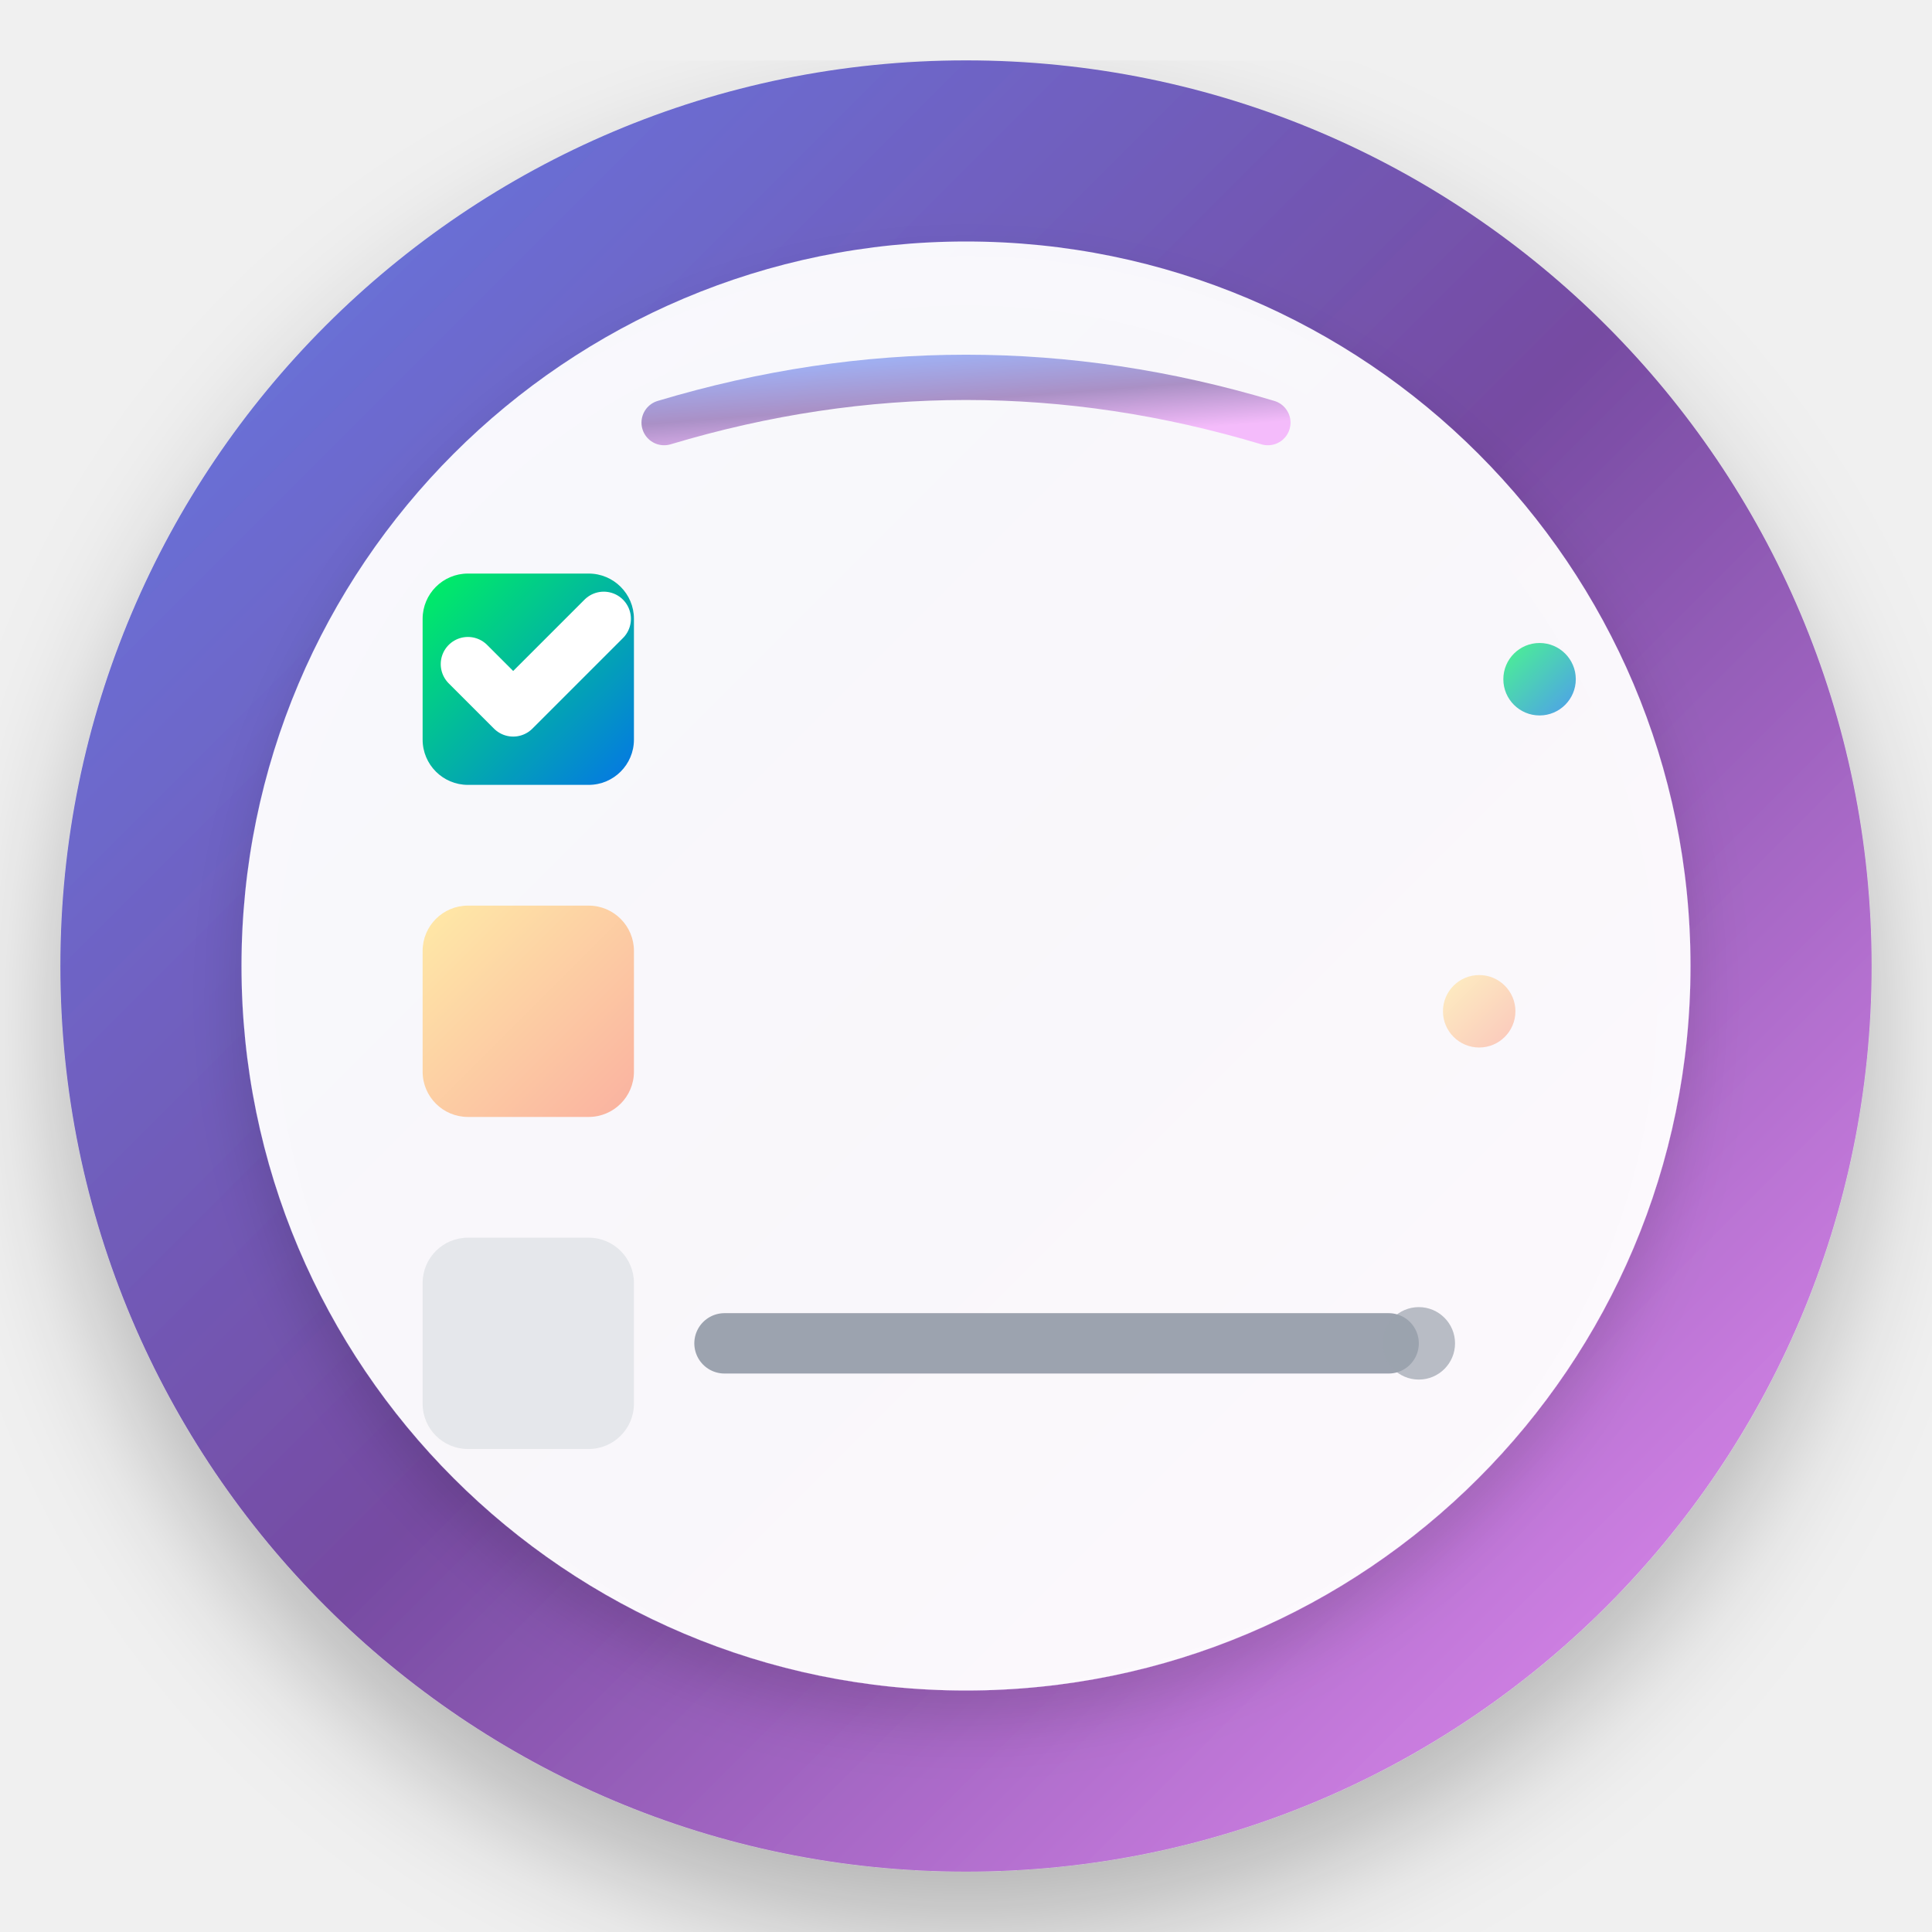
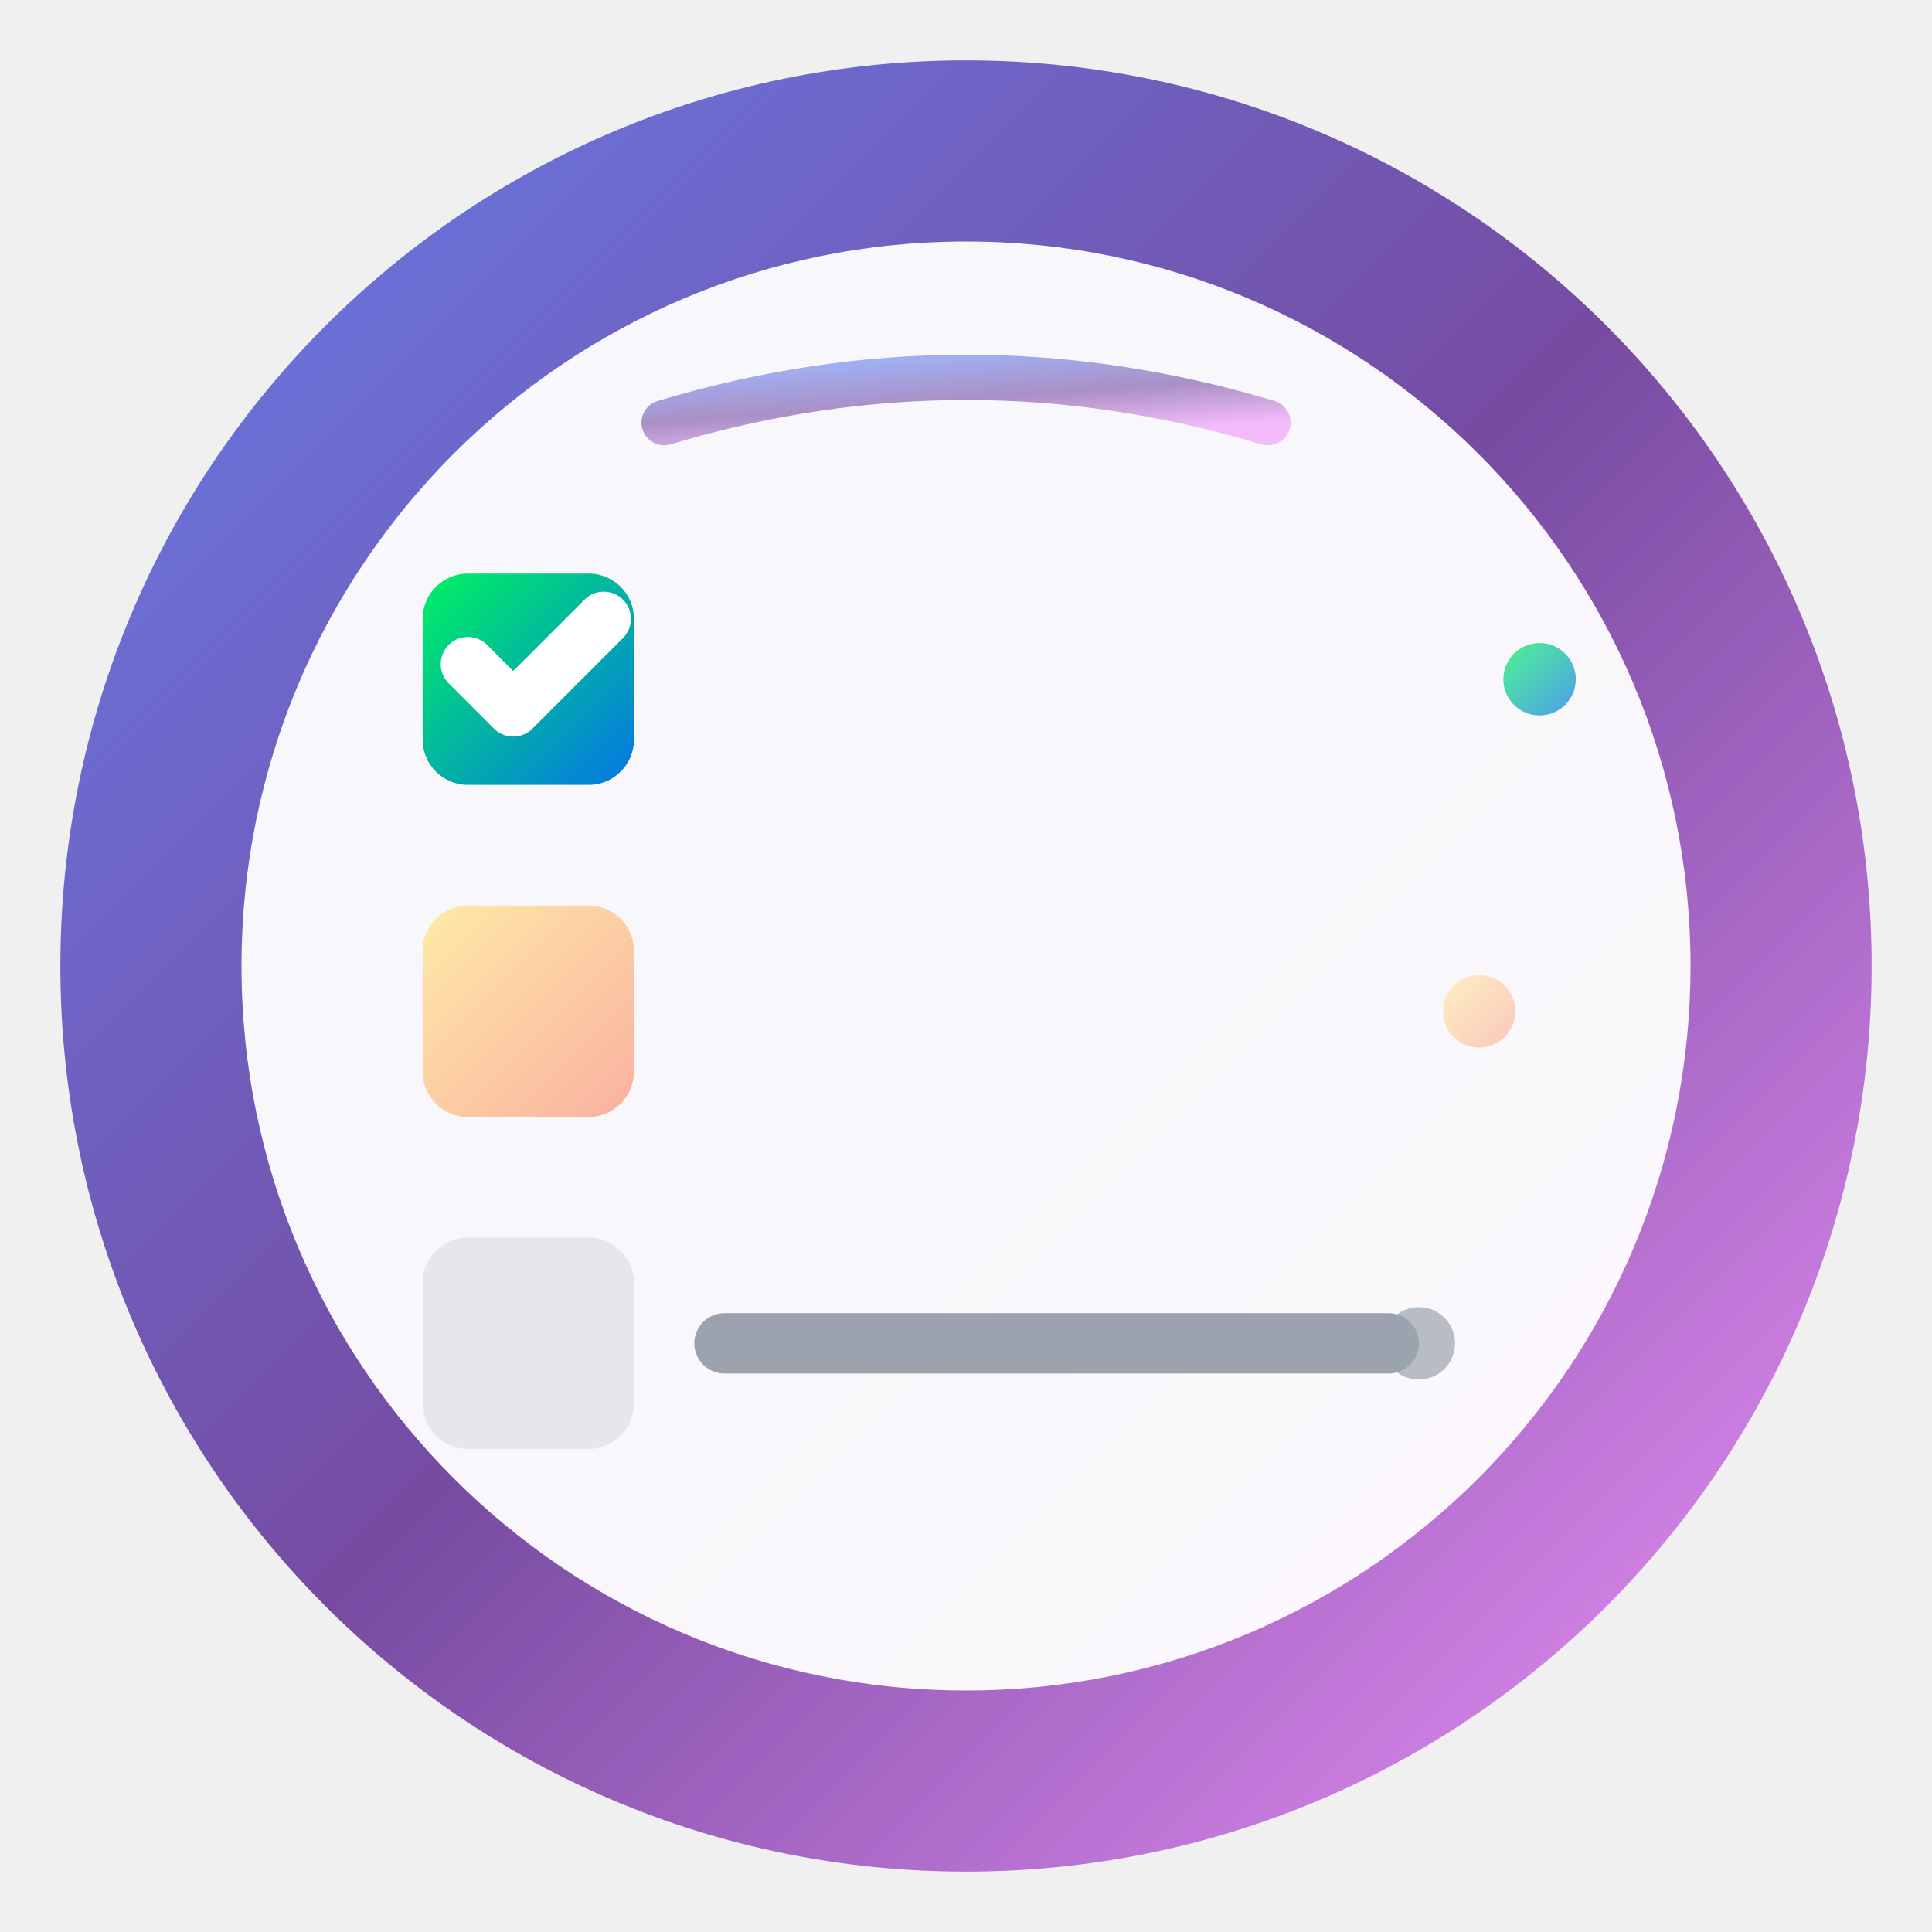
- <svg xmlns="http://www.w3.org/2000/svg" viewBox="0 0 144 144" width="144" height="144">
-   <g transform="scale(2.25)">
-     <defs>
-       <linearGradient id="bgGradient" x1="0%" y1="0%" x2="100%" y2="100%">
-         <stop offset="0%" style="stop-color:#667eea;stop-opacity:1" />
-         <stop offset="50%" style="stop-color:#764ba2;stop-opacity:1" />
-         <stop offset="100%" style="stop-color:#f093fb;stop-opacity:1" />
-       </linearGradient>
-       <linearGradient id="checkGradient" x1="0%" y1="0%" x2="100%" y2="100%">
-         <stop offset="0%" style="stop-color:#00f260;stop-opacity:1" />
-         <stop offset="100%" style="stop-color:#0575e6;stop-opacity:1" />
-       </linearGradient>
-       <linearGradient id="pendingGradient" x1="0%" y1="0%" x2="100%" y2="100%">
-         <stop offset="0%" style="stop-color:#ffeaa7;stop-opacity:1" />
-         <stop offset="100%" style="stop-color:#fab1a0;stop-opacity:1" />
-       </linearGradient>
-       <filter id="shadow" x="-50%" y="-50%" width="200%" height="200%">
-         <feDropShadow dx="0" dy="2" stdDeviation="2" flood-opacity="0.25" />
-       </filter>
-       <filter id="innerShadow" x="-50%" y="-50%" width="200%" height="200%">
-         <feDropShadow dx="0" dy="1" stdDeviation="1" flood-opacity="0.15" />
-       </filter>
-     </defs>
-     <circle cx="32" cy="32" r="30" fill="url(#bgGradient)" filter="url(#shadow)" />
-     <circle cx="32" cy="32" r="24" fill="white" fill-opacity="0.95" filter="url(#innerShadow)" />
-     <rect x="14" y="19" width="7" height="7" rx="1.5" fill="url(#checkGradient)" />
-     <path d="M15.5 22 L17 23.5 L20 20.5" fill="none" stroke="white" stroke-width="1.8" stroke-linecap="round" stroke-linejoin="round" />
-     <rect x="14" y="30" width="7" height="7" rx="1.5" fill="url(#pendingGradient)" />
-     <rect x="14" y="41" width="7" height="7" rx="1.5" fill="#e5e7eb" />
-     <line x1="24" y1="22.5" x2="50" y2="22.5" stroke="url(#checkGradient)" stroke-width="2" stroke-linecap="round" />
-     <line x1="24" y1="33.5" x2="48" y2="33.5" stroke="url(#pendingGradient)" stroke-width="2" stroke-linecap="round" />
-     <line x1="24" y1="44.5" x2="46" y2="44.5" stroke="#9ca3af" stroke-width="2" stroke-linecap="round" />
-     <circle cx="51" cy="22.5" r="1.2" fill="url(#checkGradient)" fill-opacity="0.7" />
-     <circle cx="49" cy="33.5" r="1.2" fill="url(#pendingGradient)" fill-opacity="0.7" />
-     <circle cx="47" cy="44.5" r="1.2" fill="#9ca3af" fill-opacity="0.7" />
-     <path d="M22 14 Q32 11 42 14" fill="none" stroke="url(#bgGradient)" stroke-width="1.5" stroke-linecap="round" opacity="0.6" />
-   </g>
+ <svg xmlns="http://www.w3.org/2000/svg" viewBox="0 0 64 64" width="144" height="144">
+   <defs>
+     <linearGradient id="ios144_bgGradient" x1="0%" y1="0%" x2="100%" y2="100%">
+       <stop offset="0%" style="stop-color:#667eea;stop-opacity:1" />
+       <stop offset="50%" style="stop-color:#764ba2;stop-opacity:1" />
+       <stop offset="100%" style="stop-color:#f093fb;stop-opacity:1" />
+     </linearGradient>
+     <linearGradient id="ios144_checkGradient" x1="0%" y1="0%" x2="100%" y2="100%">
+       <stop offset="0%" style="stop-color:#00f260;stop-opacity:1" />
+       <stop offset="100%" style="stop-color:#0575e6;stop-opacity:1" />
+     </linearGradient>
+     <linearGradient id="ios144_pendingGradient" x1="0%" y1="0%" x2="100%" y2="100%">
+       <stop offset="0%" style="stop-color:#ffeaa7;stop-opacity:1" />
+       <stop offset="100%" style="stop-color:#fab1a0;stop-opacity:1" />
+     </linearGradient>
+     <filter id="ios144_shadow" x="-50%" y="-50%" width="200%" height="200%">
+       <feDropShadow dx="0" dy="2" stdDeviation="2" flood-opacity="0.25" />
+     </filter>
+     <filter id="ios144_innerShadow" x="-50%" y="-50%" width="200%" height="200%">
+       <feDropShadow dx="0" dy="1" stdDeviation="1" flood-opacity="0.15" />
+     </filter>
+   </defs>
+   <circle cx="32" cy="32" r="30" fill="url(#ios144_bgGradient)" filter="url(#ios144_ios144_shadow)" />
+   <circle cx="32" cy="32" r="24" fill="white" fill-opacity="0.95" filter="url(#ios144_ios144_innerShadow)" />
+   <rect x="14" y="19" width="7" height="7" rx="1.5" fill="url(#ios144_checkGradient)" />
+   <path d="M15.5 22 L17 23.5 L20 20.5" fill="none" stroke="white" stroke-width="1.8" stroke-linecap="round" stroke-linejoin="round" />
+   <rect x="14" y="30" width="7" height="7" rx="1.5" fill="url(#ios144_pendingGradient)" />
+   <rect x="14" y="41" width="7" height="7" rx="1.5" fill="#e5e7eb" />
+   <line x1="24" y1="22.5" x2="50" y2="22.5" stroke="url(#ios144_checkGradient)" stroke-width="2" stroke-linecap="round" />
+   <line x1="24" y1="33.5" x2="48" y2="33.5" stroke="url(#ios144_pendingGradient)" stroke-width="2" stroke-linecap="round" />
+   <line x1="24" y1="44.5" x2="46" y2="44.5" stroke="#9ca3af" stroke-width="2" stroke-linecap="round" />
+   <circle cx="51" cy="22.5" r="1.2" fill="url(#ios144_checkGradient)" fill-opacity="0.7" />
+   <circle cx="49" cy="33.5" r="1.2" fill="url(#ios144_pendingGradient)" fill-opacity="0.7" />
+   <circle cx="47" cy="44.5" r="1.2" fill="#9ca3af" fill-opacity="0.7" />
+   <path d="M22 14 Q32 11 42 14" fill="none" stroke="url(#ios144_bgGradient)" stroke-width="1.5" stroke-linecap="round" opacity="0.6" />
</svg>
